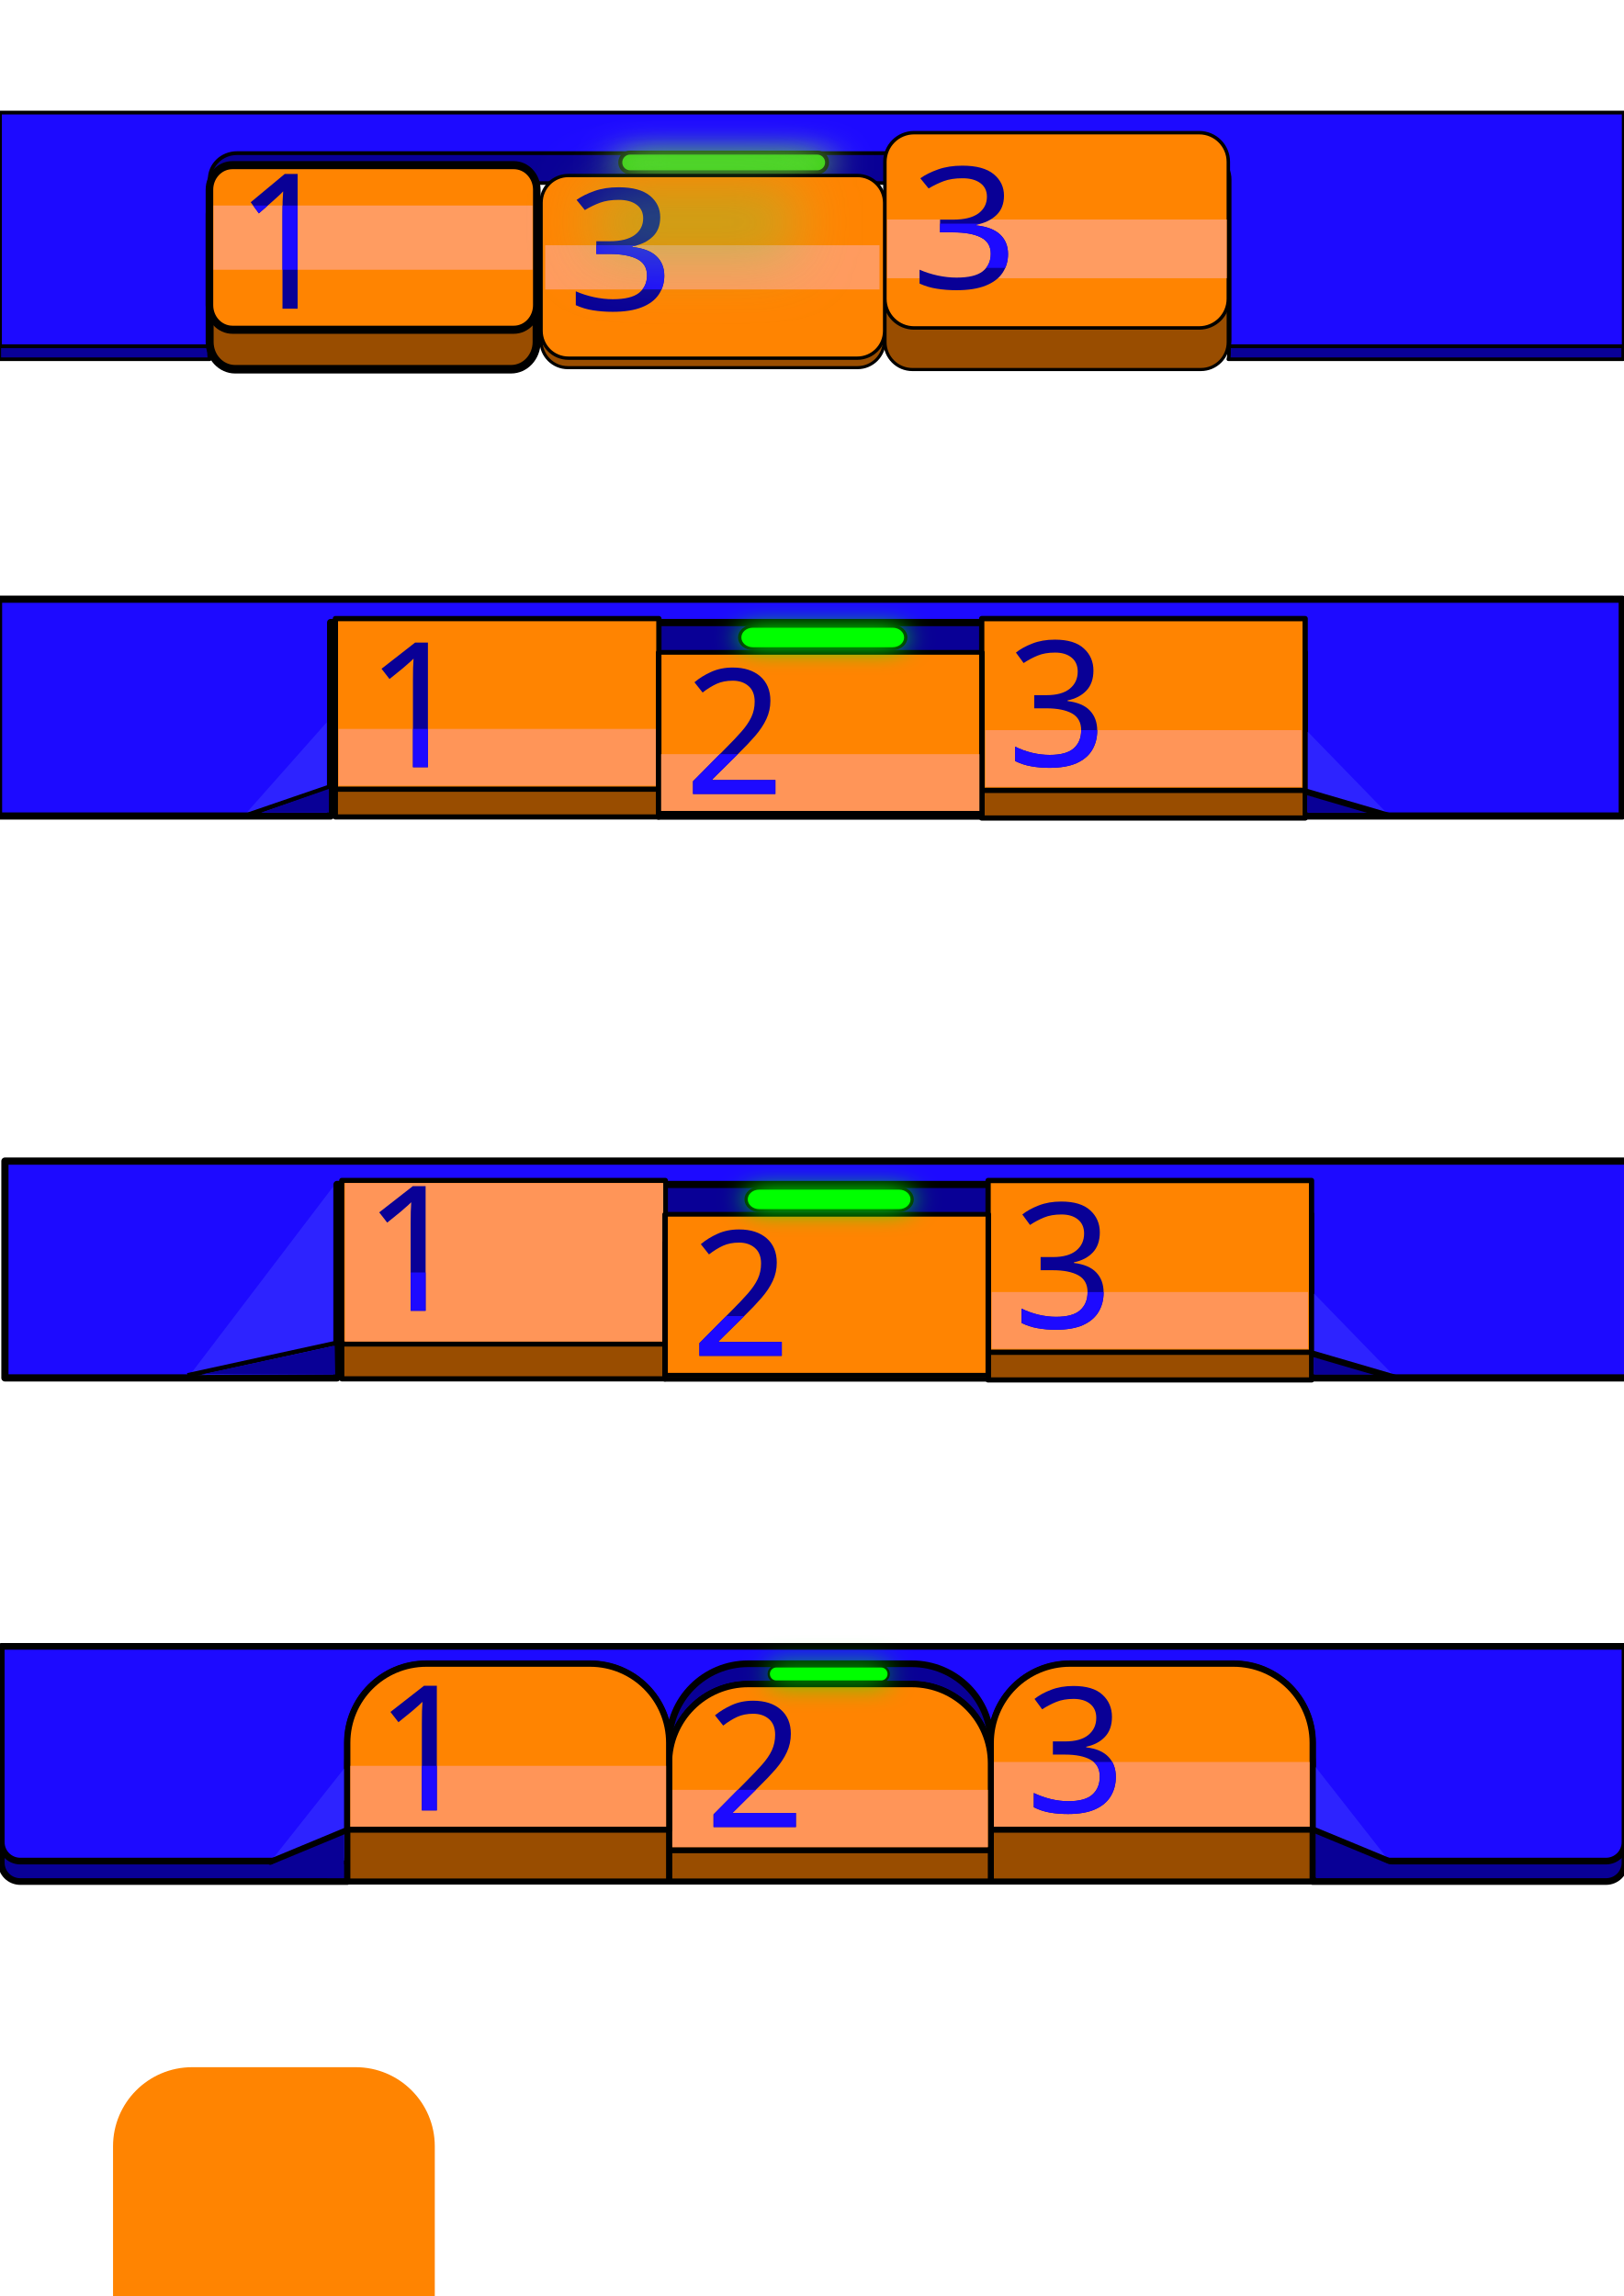
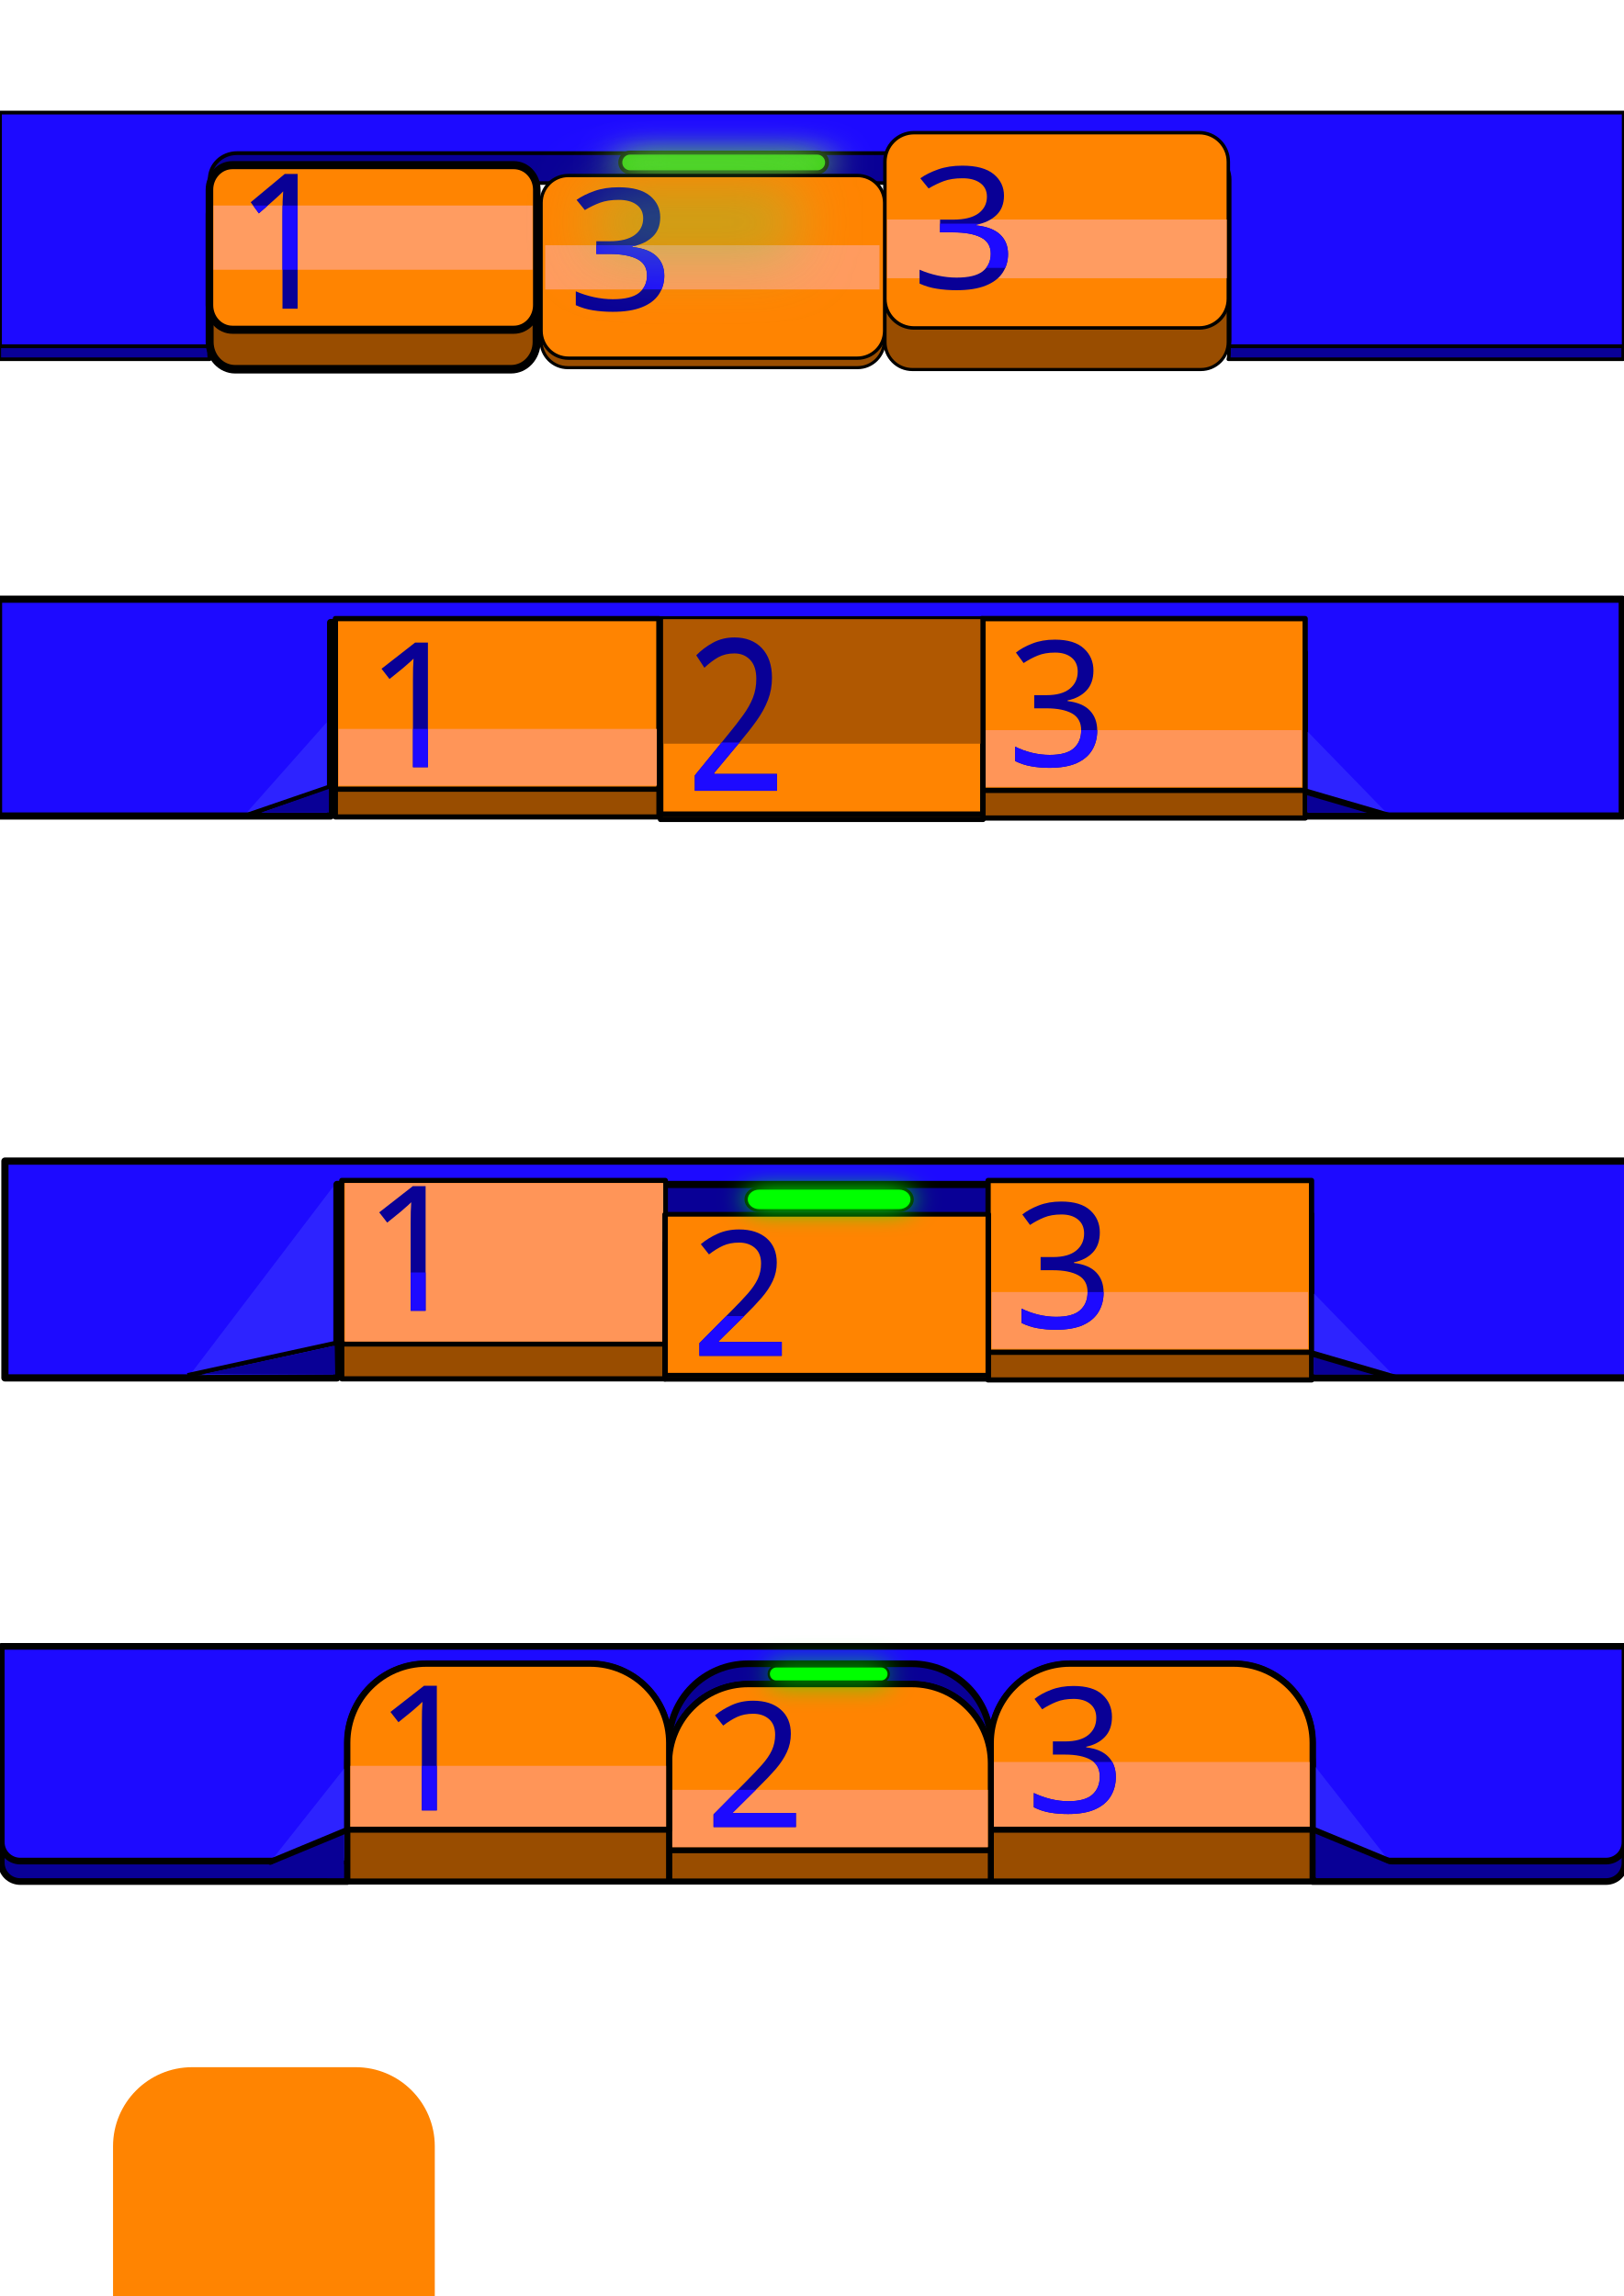
<svg xmlns="http://www.w3.org/2000/svg" width="210mm" height="297mm" viewBox="0 0 210 297" version="1.1" id="svg983">
  <defs id="defs980">
    <filter style="color-interpolation-filters:sRGB;" id="filter2413" x="-0.122" y="-0.242" width="1.243" height="1.485">
      <feGaussianBlur stdDeviation="1" result="result1" id="feGaussianBlur2387" />
      <feComposite in="result1" in2="result1" result="result4" operator="in" id="feComposite2389" />
      <feBlend in="result1" mode="screen" result="result5" in2="result4" id="feBlend2391" />
      <feGaussianBlur stdDeviation="8" result="result6" in="result5" id="feGaussianBlur2393" />
      <feComposite operator="atop" in="result6" in2="result5" result="result8" id="feComposite2395" />
      <feComposite operator="in" result="fbSourceGraphic" in="result6" in2="result8" id="feComposite2397" />
      <feGaussianBlur result="result0" in="fbSourceGraphic" stdDeviation="2.5" id="feGaussianBlur2399" />
      <feSpecularLighting specularExponent="45" specularConstant="1.5" surfaceScale="1" lighting-color="rgb(255,255,255)" result="result1" in="result0" id="feSpecularLighting2403">
        <fePointLight z="21000" y="-9000" x="-6000" id="fePointLight2401" />
      </feSpecularLighting>
      <feComposite operator="in" result="result2" in="result1" in2="fbSourceGraphic" id="feComposite2405" />
      <feComposite k3="1" k2="1" operator="arithmetic" result="result4" in="fbSourceGraphic" in2="result2" id="feComposite2407" />
      <feComposite operator="in" in="result9" in2="result4" result="result91" id="feComposite2409" />
      <feBlend mode="multiply" in2="result91" id="feBlend2411" />
    </filter>
    <filter style="color-interpolation-filters:sRGB" id="filter5408" x="-0.24" y="-1.773" width="1.48" height="4.546">
      <feGaussianBlur stdDeviation="1.833" id="feGaussianBlur5410" />
    </filter>
    <clipPath clipPathUnits="userSpaceOnUse" id="clipPath8144">
      <text xml:space="preserve" style="font-size:24.375px;line-height:1.25;font-family:'DejaVu Serif';-inkscape-font-specification:'DejaVu Serif, Normal';letter-spacing:0px;word-spacing:0px;fill:#1d0aff;fill-opacity:1;stroke:none;stroke-width:0.127;stroke-opacity:1" x="30.635" y="39.924" id="text8148">
        <tspan id="tspan8146" style="font-style:normal;font-variant:normal;font-weight:normal;font-stretch:normal;font-family:'Fira Code';-inkscape-font-specification:'Fira Code';fill:#1d0aff;fill-opacity:1;stroke:none;stroke-width:0.127;stroke-opacity:1" x="30.635" y="39.924">1</tspan>
      </text>
    </clipPath>
    <clipPath clipPathUnits="userSpaceOnUse" id="clipPath8208">
      <rect style="fill:#cf6d00;fill-opacity:1;stroke:none;stroke-width:0.891;stroke-linejoin:round;stroke-dasharray:none;stroke-opacity:1;paint-order:markers fill stroke" id="rect8210" width="43.246" height="12.689" x="70.543" y="28.549" ry="0" />
    </clipPath>
    <clipPath clipPathUnits="userSpaceOnUse" id="clipPath8383">
      <rect style="fill:#ff9c61;fill-opacity:1;stroke:none;stroke-width:0.631;stroke-linejoin:round;stroke-dasharray:none;stroke-opacity:1;paint-order:markers fill stroke" id="rect8385" width="43.229" height="6.355" x="114.976" y="29.703" ry="0" />
    </clipPath>
    <clipPath clipPathUnits="userSpaceOnUse" id="clipPath8383-5">
      <rect style="fill:#ff9c61;fill-opacity:1;stroke:none;stroke-width:0.631;stroke-linejoin:round;stroke-dasharray:none;stroke-opacity:1;paint-order:markers fill stroke" id="rect8385-4" width="43.229" height="6.355" x="114.976" y="29.703" ry="0" />
    </clipPath>
    <filter style="color-interpolation-filters:sRGB" id="filter5408-6" x="-0.34" y="-2.506" width="1.679" height="6.011">
      <feGaussianBlur stdDeviation="2.628" id="feGaussianBlur5410-1" />
    </filter>
    <clipPath clipPathUnits="userSpaceOnUse" id="clipPath2782">
      <rect style="fill:#ff9558;fill-opacity:1;stroke:none;stroke-width:0.389;stroke-linejoin:round;stroke-dasharray:none;stroke-opacity:1;paint-order:markers fill stroke" id="rect2784" width="41.165" height="7.34" x="54.513" y="179.67" />
    </clipPath>
    <filter style="color-interpolation-filters:sRGB" id="filter3570" x="-0.192" y="-1.219" width="1.384" height="3.437">
      <feGaussianBlur stdDeviation="1.718" id="feGaussianBlur3572" />
    </filter>
    <filter style="color-interpolation-filters:sRGB" id="filter3153" x="-0.261" y="-2.054" width="1.523" height="5.108">
      <feGaussianBlur stdDeviation="1.689" id="feGaussianBlur3155" />
    </filter>
    <clipPath clipPathUnits="userSpaceOnUse" id="clipPath4022">
      <rect style="fill:#ff9558;fill-opacity:1;stroke:none;stroke-width:0.742;stroke-linejoin:round;stroke-dasharray:none;stroke-opacity:1;paint-order:markers fill stroke" id="rect4024" width="40.83" height="7.873" x="128.376" y="161.51" />
    </clipPath>
    <clipPath clipPathUnits="userSpaceOnUse" id="clipPath4105">
      <rect style="fill:#ff9558;fill-opacity:1;stroke:none;stroke-width:0.72;stroke-linejoin:round;stroke-dasharray:none;stroke-opacity:1;paint-order:markers fill stroke" id="rect4107" width="40.83" height="7.414" x="128.376" y="164.615" />
    </clipPath>
    <clipPath clipPathUnits="userSpaceOnUse" id="clipPath4188">
      <rect style="fill:#ff9558;fill-opacity:1;stroke:none;stroke-width:0.765;stroke-linejoin:round;stroke-dasharray:none;stroke-opacity:1;paint-order:markers fill stroke" id="rect4190" width="40.83" height="8.369" x="128.376" y="161.014" />
    </clipPath>
    <clipPath clipPathUnits="userSpaceOnUse" id="clipPath4271">
      <rect style="fill:#ff9558;fill-opacity:1;stroke:none;stroke-width:0.421;stroke-linejoin:round;stroke-dasharray:none;stroke-opacity:1;paint-order:markers fill stroke" id="rect4273" width="44.599" height="7.952" x="58.98" y="166.947" />
    </clipPath>
    <clipPath clipPathUnits="userSpaceOnUse" id="clipPath4356">
      <rect style="fill:#ff9558;fill-opacity:1;stroke:none;stroke-width:0.42;stroke-linejoin:round;stroke-dasharray:none;stroke-opacity:1;paint-order:markers fill stroke" id="rect4358" width="44.324" height="7.952" x="104.4" y="163.583" />
    </clipPath>
    <clipPath clipPathUnits="userSpaceOnUse" id="clipPath2782-3">
      <rect style="fill:#ff9558;fill-opacity:1;stroke:none;stroke-width:0.389;stroke-linejoin:round;stroke-dasharray:none;stroke-opacity:1;paint-order:markers fill stroke" id="rect2784-6" width="41.165" height="7.34" x="54.513" y="179.67" />
    </clipPath>
    <clipPath clipPathUnits="userSpaceOnUse" id="clipPath4356-7">
      <rect style="fill:#ff9558;fill-opacity:1;stroke:none;stroke-width:0.42;stroke-linejoin:round;stroke-dasharray:none;stroke-opacity:1;paint-order:markers fill stroke" id="rect4358-5" width="44.324" height="7.952" x="104.4" y="163.583" />
    </clipPath>
-     <filter style="color-interpolation-filters:sRGB" id="filter3570-3" x="-0.192" y="-1.219" width="1.384" height="3.437">
-       <feGaussianBlur stdDeviation="1.718" id="feGaussianBlur3572-5" />
-     </filter>
    <clipPath clipPathUnits="userSpaceOnUse" id="clipPath4271-6">
      <rect style="fill:#ff9558;fill-opacity:1;stroke:none;stroke-width:0.421;stroke-linejoin:round;stroke-dasharray:none;stroke-opacity:1;paint-order:markers fill stroke" id="rect4273-2" width="44.599" height="7.952" x="58.98" y="166.947" />
    </clipPath>
  </defs>
  <g id="layer3" transform="translate(0.1667857,66.91069)">
    <g id="g3509">
      <path id="rect450" style="opacity:1;fill:#090096;fill-opacity:1;stroke:#000000;stroke-width:0.862;stroke-linejoin:round;stroke-opacity:1;paint-order:markers fill stroke" d="M 2.453,146.243 C 1.094,146.243 0,147.337 0,148.696 v 25.327 c 0,1.359 1.094,2.453 2.453,2.453 H 44.756 v -15.292 c 0,-5.67 4.564,-10.234 10.234,-10.234 h 21.145 c 5.67,0 10.234,4.564 10.234,10.234 0,-5.67 4.564,-10.234 10.234,-10.234 H 117.749 c 5.67,0 10.234,4.564 10.234,10.234 0,-5.67 4.564,-10.234 10.234,-10.234 h 21.145 c 5.67,0 10.234,4.564 10.234,10.234 v 15.292 h 37.951 c 1.359,0 2.453,-1.094 2.453,-2.453 v -25.327 c 0,-1.359 -1.094,-2.453 -2.453,-2.453 z" />
      <path id="rect450-3" style="fill:#1d0aff;fill-opacity:1;stroke:#000000;stroke-width:0.862;stroke-linejoin:round;stroke-opacity:1;paint-order:markers fill stroke" d="m 0,146.053 v 25.324 c 0,1.359 1.094,2.453 2.453,2.453 H 44.756 v -15.292 c 0,-5.67 4.564,-10.234 10.234,-10.234 h 21.145 c 5.67,0 10.234,4.564 10.234,10.234 0,-5.67 4.564,-10.234 10.234,-10.234 H 117.749 c 5.67,0 10.234,4.564 10.234,10.234 0,-5.67 4.564,-10.234 10.234,-10.234 h 21.145 c 5.67,0 10.234,4.564 10.234,10.234 v 15.292 h 37.951 c 1.359,0 2.453,-1.094 2.453,-2.453 V 146.053 Z" />
      <g id="g3505">
        <path style="fill:#2d23ff;fill-opacity:1;stroke:none;stroke-width:0.297px;stroke-linecap:butt;stroke-linejoin:miter;stroke-opacity:1" d="m 34.818,173.895 9.524,-12.035 v 11.889 z" id="path3546" />
        <path style="fill:#090096;fill-opacity:1;stroke:none;stroke-width:0.403px;stroke-linecap:butt;stroke-linejoin:miter;stroke-opacity:1" d="m 44.327,176.042 v -5.846 l -13.552,5.83 z" id="path3211" />
        <path style="fill:none;stroke:#000000;stroke-width:0.765;stroke-linecap:round;stroke-linejoin:miter;stroke-dasharray:none;stroke-opacity:1" d="m 44.787,169.781 -9.995,4.149" id="path3501" />
      </g>
      <g id="g3505-2" transform="matrix(-1.002317,0,0,1,214.3887,-0.1018595)">
        <path style="fill:#2d23ff;fill-opacity:1;stroke:none;stroke-width:0.299px;stroke-linecap:butt;stroke-linejoin:miter;stroke-opacity:1" d="m 34.818,173.895 9.524,-12.179 v 12.031 z" id="path3546-6" />
        <path style="fill:#090096;fill-opacity:1;stroke:none;stroke-width:0.403px;stroke-linecap:butt;stroke-linejoin:miter;stroke-opacity:1" d="m 44.327,176.042 v -5.846 l -13.552,5.83 z" id="path3211-1" />
        <path style="fill:none;stroke:#000000;stroke-width:0.765;stroke-linecap:round;stroke-linejoin:miter;stroke-dasharray:none;stroke-opacity:1" d="m 44.787,169.781 -9.995,4.149" id="path3501-8" />
      </g>
    </g>
    <rect style="fill:#ff8401;fill-opacity:1;stroke-width:1.082;stroke-linejoin:round;paint-order:markers fill stroke" id="rect1269-6-7" width="41.614" height="51.051" x="14.452" y="200.492" ry="10.234" />
    <g id="g3048">
      <path id="rect1269-6-7-5" style="fill:#994d00;fill-opacity:1;stroke:#000000;stroke-width:0.782;stroke-linejoin:round;stroke-dasharray:none;stroke-opacity:1;paint-order:markers fill stroke" d="m 138.217,150.95 c -5.67,0 -10.234,4.564 -10.234,10.234 v 15.292 h 41.613 v -15.292 c 0,-5.67 -4.564,-10.234 -10.234,-10.234 z" />
      <path id="rect1269-6-7-5-5" style="fill:#ff8401;fill-opacity:1;stroke:#000000;stroke-width:0.782;stroke-linejoin:round;stroke-dasharray:none;stroke-opacity:1;paint-order:markers fill stroke" d="m 138.217,148.304 c -5.67,0 -10.234,4.564 -10.234,10.234 v 11.233 h 41.613 v -11.233 c 0,-5.67 -4.564,-10.234 -10.234,-10.234 z" />
      <rect style="opacity:1;fill:#ff9558;fill-opacity:1;stroke:none;stroke-width:0.765;stroke-linejoin:round;stroke-dasharray:none;stroke-opacity:1;paint-order:markers fill stroke" id="rect2852" width="40.83" height="8.369" x="128.376" y="161.014" />
      <text xml:space="preserve" style="font-size:22.578px;line-height:1.25;font-family:'DejaVu Serif';-inkscape-font-specification:'DejaVu Serif, Normal';letter-spacing:0px;word-spacing:0px;fill:#090096;fill-opacity:1;stroke-width:0.265" x="215.751" y="167.522" id="text3848-9" transform="translate(-83.22696)">
        <tspan id="tspan3846-22" style="font-style:normal;font-variant:normal;font-weight:normal;font-stretch:normal;font-size:22.578px;font-family:'Fira Code';-inkscape-font-specification:'Fira Code';fill:#090096;fill-opacity:1;stroke-width:0.265" x="215.751" y="167.522">3</tspan>
      </text>
      <text xml:space="preserve" style="font-size:22.578px;line-height:1.25;font-family:'DejaVu Serif';-inkscape-font-specification:'DejaVu Serif, Normal';letter-spacing:0px;word-spacing:0px;fill:#1d0aff;fill-opacity:1;stroke-width:0.265" x="132.524" y="167.522" id="text3848-9-8" clip-path="url(#clipPath4188)">
        <tspan id="tspan3846-22-9" style="font-style:normal;font-variant:normal;font-weight:normal;font-stretch:normal;font-size:22.578px;font-family:'Fira Code';-inkscape-font-specification:'Fira Code';fill:#1d0aff;fill-opacity:1;stroke-width:0.265" x="132.524" y="167.522">3</tspan>
      </text>
    </g>
    <g id="g3048-6" transform="translate(-41.61348)">
      <path id="rect1269-6-7-5-2" style="fill:#994d00;fill-opacity:1;stroke:#000000;stroke-width:0.782;stroke-linejoin:round;stroke-dasharray:none;stroke-opacity:1;paint-order:markers fill stroke" d="m 138.217,150.95 c -5.67,0 -10.234,4.564 -10.234,10.234 v 15.292 h 41.613 v -15.292 c 0,-5.67 -4.564,-10.234 -10.234,-10.234 z" />
      <path id="rect1269-6-7-5-5-9" style="fill:#ff8401;fill-opacity:1;stroke:#000000;stroke-width:0.782;stroke-linejoin:round;stroke-dasharray:none;stroke-opacity:1;paint-order:markers fill stroke" d="m 138.217,150.95 c -5.67,0 -10.234,4.564 -10.234,10.234 v 11.233 h 41.613 v -11.233 c 0,-5.67 -4.564,-10.234 -10.234,-10.234 z" />
      <rect style="opacity:1;fill:#ff9558;fill-opacity:1;stroke:none;stroke-width:0.72;stroke-linejoin:round;stroke-dasharray:none;stroke-opacity:1;paint-order:markers fill stroke" id="rect2852-1" width="40.83" height="7.414" x="128.376" y="164.615" />
      <text xml:space="preserve" style="font-size:22.578px;line-height:1.25;font-family:'DejaVu Serif';-inkscape-font-specification:'DejaVu Serif, Normal';letter-spacing:0px;word-spacing:0px;fill:#090096;fill-opacity:1;stroke-width:0.265" x="132.651" y="169.43" id="text3848-0">
        <tspan id="tspan3846-2" style="font-style:normal;font-variant:normal;font-weight:normal;font-stretch:normal;font-size:22.578px;font-family:'Fira Code';-inkscape-font-specification:'Fira Code';fill:#090096;fill-opacity:1;stroke-width:0.265" x="132.651" y="169.43">2</tspan>
      </text>
      <text xml:space="preserve" style="font-size:22.578px;line-height:1.25;font-family:'DejaVu Serif';-inkscape-font-specification:'DejaVu Serif, Normal';letter-spacing:0px;word-spacing:0px;fill:#1d0aff;fill-opacity:1;stroke-width:0.265" x="132.651" y="169.43" id="text3848-0-3" clip-path="url(#clipPath4105)">
        <tspan id="tspan3846-2-7" style="font-style:normal;font-variant:normal;font-weight:normal;font-stretch:normal;font-size:22.578px;font-family:'Fira Code';-inkscape-font-specification:'Fira Code';fill:#1d0aff;fill-opacity:1;stroke-width:0.265" x="132.651" y="169.43">2</tspan>
      </text>
    </g>
    <g id="g3048-6-2" transform="translate(-83.22696)">
      <path id="rect1269-6-7-5-2-7" style="fill:#994d00;fill-opacity:1;stroke:#000000;stroke-width:0.782;stroke-linejoin:round;stroke-dasharray:none;stroke-opacity:1;paint-order:markers fill stroke" d="m 138.217,150.95 c -5.67,0 -10.234,4.564 -10.234,10.234 v 15.292 h 41.613 v -15.292 c 0,-5.67 -4.564,-10.234 -10.234,-10.234 z" />
      <path id="rect1269-6-7-5-5-9-0" style="fill:#ff8401;fill-opacity:1;stroke:#000000;stroke-width:0.782;stroke-linejoin:round;stroke-dasharray:none;stroke-opacity:1;paint-order:markers fill stroke" d="m 138.217,148.304 c -5.67,0 -10.234,4.564 -10.234,10.234 v 11.233 h 41.613 v -11.233 c 0,-5.67 -4.564,-10.234 -10.234,-10.234 z" />
      <rect style="opacity:1;fill:#ff9558;fill-opacity:1;stroke:none;stroke-width:0.742;stroke-linejoin:round;stroke-dasharray:none;stroke-opacity:1;paint-order:markers fill stroke" id="rect2852-1-9" width="40.83" height="7.873" x="128.376" y="161.51" />
      <text xml:space="preserve" style="font-size:22.578px;line-height:1.25;font-family:'DejaVu Serif';-inkscape-font-specification:'DejaVu Serif, Normal';letter-spacing:0px;word-spacing:0px;fill:#090096;fill-opacity:1;stroke-width:0.265" x="131.542" y="167.274" id="text3848">
        <tspan id="tspan3846" style="font-style:normal;font-variant:normal;font-weight:normal;font-stretch:normal;font-size:22.578px;font-family:'Fira Code';-inkscape-font-specification:'Fira Code';fill:#090096;fill-opacity:1;stroke-width:0.265" x="131.542" y="167.274">1</tspan>
      </text>
      <text xml:space="preserve" style="font-size:22.578px;line-height:1.25;font-family:'DejaVu Serif';-inkscape-font-specification:'DejaVu Serif, Normal';letter-spacing:0px;word-spacing:0px;fill:#1d0aff;fill-opacity:1;stroke-width:0.265" x="131.542" y="167.274" id="text3848-7" clip-path="url(#clipPath4022)">
        <tspan id="tspan3846-9" style="font-style:normal;font-variant:normal;font-weight:normal;font-stretch:normal;font-size:22.578px;font-family:'Fira Code';-inkscape-font-specification:'Fira Code';fill:#1d0aff;fill-opacity:1;stroke-width:0.265" x="131.542" y="167.274">1</tspan>
      </text>
    </g>
    <rect style="opacity:1;fill:#00ff00;fill-opacity:1;stroke:#000000;stroke-width:0.298;stroke-linejoin:round;stroke-dasharray:none;stroke-opacity:1;paint-order:markers fill stroke" id="rect3129" width="15.515" height="1.974" x="99.257" y="148.64" ry="0.987" />
    <rect style="fill:#00ff00;fill-opacity:1;stroke:none;stroke-width:0.298;stroke-linejoin:round;stroke-dasharray:none;stroke-opacity:1;paint-order:markers fill stroke;filter:url(#filter3153)" id="rect3129-3" width="15.515" height="1.974" x="99.257" y="148.64" ry="0.987" />
  </g>
  <g id="layer2" transform="translate(0.2149094,69.2991)">
    <path id="rect355" style="opacity:1;fill:#090096;fill-opacity:1;stroke:#000000;stroke-width:0.815;stroke-linejoin:round;stroke-dasharray:none;stroke-opacity:1;paint-order:markers fill stroke" d="M 1.005,81.82 V 107.601 H 43.98 V 88.427 h 41.816 41.816 41.815 v 19.174 h 41.693 V 81.82 Z" />
    <path id="rect355-3" style="fill:#1d0aff;fill-opacity:1;stroke:#000000;stroke-width:0.931;stroke-linejoin:round;stroke-dasharray:none;stroke-opacity:1;paint-order:markers fill stroke" d="M 0.421,80.896 V 108.94 H 43.373 V 83.916 h 41.793 41.793 41.792 v 25.025 h 41.67 V 80.896 Z" />
    <g id="g1392-5" transform="translate(-10.11355,-81.99361)">
      <rect style="fill:#994d00;fill-opacity:1;stroke:#000000;stroke-width:0.668;stroke-linejoin:round;stroke-dasharray:none;stroke-opacity:1;paint-order:markers fill stroke" id="rect1227-3-6-7-6" width="41.848" height="21.314" x="54.101" y="169.742" />
      <rect style="fill:#ff8401;fill-opacity:1;stroke:#000000;stroke-width:0.665;stroke-linejoin:round;stroke-dasharray:none;stroke-opacity:1;paint-order:markers fill stroke" id="rect1227-3-6-7-5-2" width="41.851" height="21.154" x="54.099" y="165.392" />
      <rect style="fill:#ff9558;fill-opacity:1;stroke:none;stroke-width:0.649;stroke-linejoin:round;stroke-dasharray:none;stroke-opacity:1;paint-order:markers fill stroke" id="rect1227-3-6-7-6-0" width="41.165" height="20.495" x="54.513" y="165.731" />
      <text xml:space="preserve" style="font-size:22.578px;line-height:1.25;font-family:'DejaVu Serif';-inkscape-font-specification:'DejaVu Serif, Normal';letter-spacing:0px;word-spacing:0px;fill:#090096;fill-opacity:1;stroke-width:0.265" x="56.929" y="182.252" id="text2440">
        <tspan id="tspan2438" style="font-style:normal;font-variant:normal;font-weight:normal;font-stretch:normal;font-size:22.578px;font-family:'Fira Code';-inkscape-font-specification:'Fira Code';fill:#090096;fill-opacity:1;stroke-width:0.265" x="56.929" y="182.252">1</tspan>
      </text>
      <text xml:space="preserve" style="font-size:22.578px;line-height:1.25;font-family:'DejaVu Serif';-inkscape-font-specification:'DejaVu Serif, Normal';letter-spacing:0px;word-spacing:0px;fill:#1d0aff;fill-opacity:1;stroke-width:0.265" x="58.054" y="184.622" id="text2440-3" clip-path="url(#clipPath2782)" transform="translate(-1.124851,-2.370081)">
        <tspan id="tspan2438-7" style="font-style:normal;font-variant:normal;font-weight:normal;font-stretch:normal;font-size:22.578px;font-family:'Fira Code';-inkscape-font-specification:'Fira Code';fill:#1d0aff;fill-opacity:1;stroke-width:0.265" x="58.054" y="184.622">1</tspan>
      </text>
    </g>
    <g id="g1392-0" transform="translate(73.47179,-81.99361)">
      <rect style="fill:#994d00;fill-opacity:1;stroke:#000000;stroke-width:0.67;stroke-linejoin:round;stroke-dasharray:none;stroke-opacity:1;paint-order:markers fill stroke" id="rect1227-3-6-7-9" width="41.846" height="21.453" x="54.102" y="169.743" />
      <rect style="fill:#ff8401;fill-opacity:1;stroke:#000000;stroke-width:0.682;stroke-linejoin:round;stroke-dasharray:none;stroke-opacity:1;paint-order:markers fill stroke" id="rect1227-3-6-7-5-3" width="41.834" height="22.218" x="54.108" y="165.4" />
      <rect style="fill:#ff9558;fill-opacity:1;stroke:none;stroke-width:0.387;stroke-linejoin:round;stroke-dasharray:none;stroke-opacity:1;paint-order:markers fill stroke" id="rect1227-3-6-7-6-0-2-2" width="40.912" height="7.34" x="54.57" y="179.828" />
      <text xml:space="preserve" style="font-size:24.461px;line-height:1.25;font-family:'DejaVu Serif';-inkscape-font-specification:'DejaVu Serif, Normal';letter-spacing:0px;word-spacing:0px;fill:#090096;fill-opacity:1;stroke-width:0.287" x="107.491" y="168.619" id="text2440-36-1" transform="matrix(0.9230114,0,0,0.9230115,-41.79254,28.83928)">
        <tspan id="tspan2438-1-94" style="font-style:normal;font-variant:normal;font-weight:normal;font-stretch:normal;font-size:24.461px;font-family:'Fira Code';-inkscape-font-specification:'Fira Code';fill:#090096;fill-opacity:1;stroke-width:0.287" x="107.491" y="168.619">3</tspan>
      </text>
      <text xml:space="preserve" style="font-size:24.461px;line-height:1.25;font-family:'DejaVu Serif';-inkscape-font-specification:'DejaVu Serif, Normal';letter-spacing:0px;word-spacing:0px;fill:#1d0aff;fill-opacity:1;stroke-width:0.287" x="107.491" y="168.619" id="text2440-36-1-7" transform="matrix(0.9230114,0,0,0.9230115,-41.79254,28.83928)" clip-path="url(#clipPath4356)">
        <tspan id="tspan2438-1-94-8" style="font-style:normal;font-variant:normal;font-weight:normal;font-stretch:normal;font-size:24.461px;font-family:'Fira Code';-inkscape-font-specification:'Fira Code';fill:#1d0aff;fill-opacity:1;stroke-width:0.287" x="107.491" y="168.619">3</tspan>
      </text>
    </g>
    <g id="g1392-0-1" transform="matrix(1,0,0,0.8519501,31.67925,-53.15433)">
      <rect style="fill:#994d00;fill-opacity:1;stroke:#000000;stroke-width:0.659;stroke-linejoin:round;stroke-dasharray:none;stroke-opacity:1;paint-order:markers fill stroke" id="rect1227-3-6-7-9-8" width="41.852" height="20.76" x="54.099" y="169.74" />
      <rect style="fill:#ff8401;fill-opacity:1;stroke:#000000;stroke-width:0.715;stroke-linejoin:round;stroke-dasharray:none;stroke-opacity:1;paint-order:markers fill stroke" id="rect1227-3-6-7-5-3-7" width="41.801" height="24.437" x="54.124" y="165.417" />
      <rect style="opacity:1;fill:#00ff00;fill-opacity:1;stroke:#000000;stroke-width:0.427;stroke-linejoin:round;stroke-dasharray:none;stroke-opacity:1;paint-order:markers fill stroke" id="rect2877" width="21.472" height="3.383" x="64.605" y="161.464" ry="1.691" />
      <rect style="fill:#00ff00;fill-opacity:1;stroke:none;stroke-width:0.427;stroke-linejoin:round;stroke-dasharray:none;stroke-opacity:1;paint-order:markers fill stroke;filter:url(#filter3570)" id="rect2877-2" width="21.472" height="3.383" x="64.605" y="161.464" ry="1.691" />
      <text xml:space="preserve" style="font-size:24.461px;line-height:1.25;font-family:'DejaVu Serif';-inkscape-font-specification:'DejaVu Serif, Normal';letter-spacing:0px;word-spacing:0px;fill:#090096;fill-opacity:1;stroke-width:0.287" x="62.272" y="172.529" id="text2440-36" transform="scale(0.9230114,1.08341)">
        <tspan id="tspan2438-1" style="font-style:normal;font-variant:normal;font-weight:normal;font-stretch:normal;font-size:24.461px;font-family:'Fira Code';-inkscape-font-specification:'Fira Code';fill:#090096;fill-opacity:1;stroke-width:0.287" x="62.272" y="172.529">2</tspan>
      </text>
      <text xml:space="preserve" style="font-size:24.461px;line-height:1.25;font-family:'DejaVu Serif';-inkscape-font-specification:'DejaVu Serif, Normal';letter-spacing:0px;word-spacing:0px;fill:#1d0aff;fill-opacity:1;stroke-width:0.287" x="62.272" y="172.529" id="text2440-36-2" transform="scale(0.9230114,1.08341)" clip-path="url(#clipPath4271)">
        <tspan id="tspan2438-1-9" style="font-style:normal;font-variant:normal;font-weight:normal;font-stretch:normal;font-size:24.461px;font-family:'Fira Code';-inkscape-font-specification:'Fira Code';fill:#1d0aff;fill-opacity:1;stroke-width:0.287" x="62.272" y="172.529">2</tspan>
      </text>
    </g>
    <path style="fill:#2d23ff;fill-opacity:1;stroke:none;stroke-width:0.509px;stroke-linecap:butt;stroke-linejoin:miter;stroke-opacity:1" d="M 42.863,108.445 V 84.211 l -18.529,24.36 z" id="path440" />
    <path style="fill:#2d23ff;fill-opacity:1;stroke:none;stroke-width:0.256px;stroke-linecap:butt;stroke-linejoin:miter;stroke-opacity:1" d="m 169.748,108.415 h 10.08 L 169.751,98.041 Z" id="path440-3" />
    <path style="fill:none;stroke:#000000;stroke-width:0.605;stroke-linecap:butt;stroke-linejoin:miter;stroke-dasharray:none;stroke-opacity:1" d="m 24.042,108.618 19.658,-4.29" id="path1380" />
    <path style="fill:#090096;fill-opacity:1;stroke:none;stroke-width:0.129px;stroke-linecap:butt;stroke-linejoin:miter;stroke-opacity:1" d="m 43.143,108.494 -0.066,-3.72 -17.18,3.709 z" id="path440-6" />
    <path style="fill:#090096;fill-opacity:1;stroke:none;stroke-width:0.11px;stroke-linecap:butt;stroke-linejoin:miter;stroke-opacity:1" d="m 169.698,108.482 v -2.232 l 8.617,2.231 z" id="path440-6-7" />
    <path style="fill:none;stroke:#000000;stroke-width:0.806;stroke-linecap:butt;stroke-linejoin:miter;stroke-dasharray:none;stroke-opacity:1" d="m 180.265,108.94 -10.984,-3.211" id="path1606" />
  </g>
  <g id="layer2-9" transform="translate(-0.6115599,-3.386039)">
    <path id="rect355-1" style="opacity:1;fill:#090096;fill-opacity:1;stroke:#000000;stroke-width:0.815;stroke-linejoin:round;stroke-dasharray:none;stroke-opacity:1;paint-order:markers fill stroke" d="M 1.005,81.82 V 107.601 H 43.98 V 88.427 h 41.816 41.816 41.815 v 19.174 h 41.693 V 81.82 Z" />
    <path id="rect355-3-2" style="fill:#1d0aff;fill-opacity:1;stroke:#000000;stroke-width:0.931;stroke-linejoin:round;stroke-dasharray:none;stroke-opacity:1;paint-order:markers fill stroke" d="M 0.421,80.896 V 108.94 H 43.373 V 83.916 h 41.793 41.793 41.792 v 25.025 h 41.67 V 80.896 Z" />
    <g id="g1392-5-7" transform="translate(-10.11355,-81.99361)">
      <rect style="fill:#994d00;fill-opacity:1;stroke:#000000;stroke-width:0.668;stroke-linejoin:round;stroke-dasharray:none;stroke-opacity:1;paint-order:markers fill stroke" id="rect1227-3-6-7-6-09" width="41.848" height="21.314" x="54.101" y="169.742" />
      <rect style="fill:#ff8401;fill-opacity:1;stroke:#000000;stroke-width:0.679;stroke-linejoin:round;stroke-dasharray:none;stroke-opacity:1;paint-order:markers fill stroke" id="rect1227-3-6-7-5-2-3" width="41.836" height="22.066" x="54.106" y="165.399" />
      <rect style="fill:#ff9558;fill-opacity:1;stroke:none;stroke-width:0.723;stroke-linejoin:round;stroke-dasharray:none;stroke-opacity:1;paint-order:markers fill stroke" id="rect1227-3-6-7-6-0-6" width="41.793" height="25.024" x="54.128" y="169.77" transform="matrix(0.98498,0,0,0.2933133,1.19765,129.8747)" />
      <text xml:space="preserve" style="font-size:22.578px;line-height:1.25;font-family:'DejaVu Serif';-inkscape-font-specification:'DejaVu Serif, Normal';letter-spacing:0px;word-spacing:0px;fill:#090096;fill-opacity:1;stroke-width:0.265" x="46.878" y="135.175" id="text2440-0" transform="translate(11.17631,49.44648)">
        <tspan id="tspan2438-6" style="font-style:normal;font-variant:normal;font-weight:normal;font-stretch:normal;font-size:22.578px;font-family:'Fira Code';-inkscape-font-specification:'Fira Code';fill:#090096;fill-opacity:1;stroke-width:0.265" x="46.878" y="135.175">1</tspan>
      </text>
      <text xml:space="preserve" style="font-size:22.578px;line-height:1.25;font-family:'DejaVu Serif';-inkscape-font-specification:'DejaVu Serif, Normal';letter-spacing:0px;word-spacing:0px;fill:#1d0aff;fill-opacity:1;stroke-width:0.265" x="58.054" y="184.622" id="text2440-3-2" clip-path="url(#clipPath2782-3)">
        <tspan id="tspan2438-7-6" style="font-style:normal;font-variant:normal;font-weight:normal;font-stretch:normal;font-size:22.578px;font-family:'Fira Code';-inkscape-font-specification:'Fira Code';fill:#1d0aff;fill-opacity:1;stroke-width:0.265" x="58.054" y="184.622">1</tspan>
      </text>
    </g>
    <g id="g1392-0-18" transform="translate(73.47179,-81.99361)">
      <rect style="fill:#994d00;fill-opacity:1;stroke:#000000;stroke-width:0.67;stroke-linejoin:round;stroke-dasharray:none;stroke-opacity:1;paint-order:markers fill stroke" id="rect1227-3-6-7-9-7" width="41.846" height="21.453" x="54.102" y="169.743" />
      <rect style="fill:#ff8401;fill-opacity:1;stroke:#000000;stroke-width:0.682;stroke-linejoin:round;stroke-dasharray:none;stroke-opacity:1;paint-order:markers fill stroke" id="rect1227-3-6-7-5-3-9" width="41.834" height="22.218" x="54.108" y="165.4" />
      <rect style="fill:#ff9558;fill-opacity:1;stroke:none;stroke-width:0.387;stroke-linejoin:round;stroke-dasharray:none;stroke-opacity:1;paint-order:markers fill stroke" id="rect1227-3-6-7-6-0-2-2-2" width="40.912" height="7.34" x="54.57" y="179.828" />
      <text xml:space="preserve" style="font-size:24.461px;line-height:1.25;font-family:'DejaVu Serif';-inkscape-font-specification:'DejaVu Serif, Normal';letter-spacing:0px;word-spacing:0px;fill:#090096;fill-opacity:1;stroke-width:0.287" x="107.491" y="168.619" id="text2440-36-1-0" transform="matrix(0.9230114,0,0,0.9230115,-41.79254,28.83928)">
        <tspan id="tspan2438-1-94-2" style="font-style:normal;font-variant:normal;font-weight:normal;font-stretch:normal;font-size:24.461px;font-family:'Fira Code';-inkscape-font-specification:'Fira Code';fill:#090096;fill-opacity:1;stroke-width:0.287" x="107.491" y="168.619">3</tspan>
      </text>
      <text xml:space="preserve" style="font-size:24.461px;line-height:1.25;font-family:'DejaVu Serif';-inkscape-font-specification:'DejaVu Serif, Normal';letter-spacing:0px;word-spacing:0px;fill:#1d0aff;fill-opacity:1;stroke-width:0.287" x="107.491" y="168.619" id="text2440-36-1-7-3" transform="matrix(0.9230114,0,0,0.9230115,-41.79254,28.83928)" clip-path="url(#clipPath4356-7)">
        <tspan id="tspan2438-1-94-8-7" style="font-style:normal;font-variant:normal;font-weight:normal;font-stretch:normal;font-size:24.461px;font-family:'Fira Code';-inkscape-font-specification:'Fira Code';fill:#1d0aff;fill-opacity:1;stroke-width:0.287" x="107.491" y="168.619">3</tspan>
      </text>
    </g>
-     <g id="g1392-0-1-5" transform="matrix(1,0,0,0.8519501,31.67925,-53.15433)">
+     <g id="g1392-0-1-5" transform="matrix(0.9971009,0,0,1.033373,32.08367,-87.47466)">
      <rect style="fill:#994d00;fill-opacity:1;stroke:#000000;stroke-width:0.659;stroke-linejoin:round;stroke-dasharray:none;stroke-opacity:1;paint-order:markers fill stroke" id="rect1227-3-6-7-9-8-9" width="41.852" height="20.76" x="54.099" y="169.74" />
      <rect style="fill:#ff8401;fill-opacity:1;stroke:#000000;stroke-width:0.715;stroke-linejoin:round;stroke-dasharray:none;stroke-opacity:1;paint-order:markers fill stroke" id="rect1227-3-6-7-5-3-7-2" width="41.801" height="24.437" x="54.124" y="165.417" />
-       <rect style="fill:#ff9558;fill-opacity:1;stroke:none;stroke-width:0.723;stroke-linejoin:round;stroke-dasharray:none;stroke-opacity:1;paint-order:markers fill stroke" id="rect1227-3-6-7-6-0-2-28" width="41.793" height="25.024" x="54.081" y="171.131" transform="matrix(0.98498,0,0,0.3442846,1.170215,121.9545)" />
-       <rect style="opacity:1;fill:#00ff00;fill-opacity:1;stroke:#000000;stroke-width:0.427;stroke-linejoin:round;stroke-dasharray:none;stroke-opacity:1;paint-order:markers fill stroke" id="rect2877-9" width="21.472" height="3.383" x="64.605" y="161.464" ry="1.691" />
-       <rect style="fill:#00ff00;fill-opacity:1;stroke:none;stroke-width:0.427;stroke-linejoin:round;stroke-dasharray:none;stroke-opacity:1;paint-order:markers fill stroke;filter:url(#filter3570-3)" id="rect2877-2-7" width="21.472" height="3.383" x="64.605" y="161.464" ry="1.691" />
+       <rect style="fill:#b05801;fill-opacity:1;stroke:none;stroke-width:0.566;stroke-linejoin:round;stroke-dasharray:none;stroke-opacity:1;paint-order:markers fill stroke" id="rect1227-3-6-7-6-0-2-28" width="41.165" height="15.588" x="54.442" y="165.433" />
      <text xml:space="preserve" style="font-size:24.461px;line-height:1.25;font-family:'DejaVu Serif';-inkscape-font-specification:'DejaVu Serif, Normal';letter-spacing:0px;word-spacing:0px;fill:#090096;fill-opacity:1;stroke-width:0.287" x="62.272" y="172.529" id="text2440-36-3" transform="scale(0.9230114,1.08341)">
        <tspan id="tspan2438-1-6" style="font-style:normal;font-variant:normal;font-weight:normal;font-stretch:normal;font-size:24.461px;font-family:'Fira Code';-inkscape-font-specification:'Fira Code';fill:#090096;fill-opacity:1;stroke-width:0.287" x="62.272" y="172.529">2</tspan>
      </text>
      <text xml:space="preserve" style="font-size:24.461px;line-height:1.25;font-family:'DejaVu Serif';-inkscape-font-specification:'DejaVu Serif, Normal';letter-spacing:0px;word-spacing:0px;fill:#1d0aff;fill-opacity:1;stroke-width:0.287" x="62.272" y="172.529" id="text2440-36-2-1" transform="scale(0.9230114,1.08341)" clip-path="url(#clipPath4271-6)">
        <tspan id="tspan2438-1-9-2" style="font-style:normal;font-variant:normal;font-weight:normal;font-stretch:normal;font-size:24.461px;font-family:'Fira Code';-inkscape-font-specification:'Fira Code';fill:#1d0aff;fill-opacity:1;stroke-width:0.287" x="62.272" y="172.529">2</tspan>
      </text>
    </g>
    <path style="fill:#2d23ff;fill-opacity:1;stroke:none;stroke-width:0.274px;stroke-linecap:butt;stroke-linejoin:miter;stroke-opacity:1" d="M 42.863,108.445 V 96.826 l -10.289,11.616 z" id="path440-9" />
    <path style="fill:#2d23ff;fill-opacity:1;stroke:none;stroke-width:0.256px;stroke-linecap:butt;stroke-linejoin:miter;stroke-opacity:1" d="m 169.748,108.415 h 10.08 L 169.751,98.041 Z" id="path440-3-3" />
    <path style="fill:none;stroke:#000000;stroke-width:0.605;stroke-linecap:butt;stroke-linejoin:miter;stroke-dasharray:none;stroke-opacity:1" d="m 32.222,108.951 11.431,-3.924" id="path1380-1" />
    <path style="fill:#090096;fill-opacity:1;stroke:none;stroke-width:0.129px;stroke-linecap:butt;stroke-linejoin:miter;stroke-opacity:1" d="m 43.143,108.494 v -3.062 l -8.722,3.061 z" id="path440-6-9" />
    <path style="fill:#090096;fill-opacity:1;stroke:none;stroke-width:0.11px;stroke-linecap:butt;stroke-linejoin:miter;stroke-opacity:1" d="m 169.698,108.482 v -2.232 l 8.617,2.231 z" id="path440-6-7-4" />
    <path style="fill:none;stroke:#000000;stroke-width:0.806;stroke-linecap:butt;stroke-linejoin:miter;stroke-dasharray:none;stroke-opacity:1" d="m 180.265,108.94 -10.984,-3.211" id="path1606-7" />
  </g>
  <g id="layer1">
    <g id="g5546">
      <rect style="display:none;fill:#1d0aff;fill-opacity:1;stroke:#000000;stroke-width:0.4;stroke-linejoin:round;stroke-dasharray:none;stroke-opacity:1;paint-order:markers fill stroke" id="rect8427" width="210.021" height="28.892" x="0.15" y="19.13" />
      <path id="rect1519-3-3" style="fill:#090096;fill-opacity:1;stroke:#000000;stroke-width:0.468;stroke-linejoin:round;stroke-dasharray:none;stroke-opacity:1;paint-order:markers fill stroke" d="M -0.094,18.885 V 46.468 H 27.13 c -0.055,-0.217 -0.086,-0.441 -0.086,-0.673 v -4.565 c -1e-5,-0.003 -5.17e-4,-0.006 -5.17e-4,-0.009 V 26.754 c 0,-1.705 1.57,-3.078 3.519,-3.078 H 155.434 c 1.949,0 3.519,1.373 3.519,3.078 v 4.574 9.894 4.574 c 0,0.232 -0.031,0.456 -0.086,0.673 h 51.071 V 18.885 Z" />
      <path id="rect1519-3" style="fill:#1d0aff;stroke:#000000;stroke-width:0.49;stroke-linejoin:round;stroke-dasharray:none;stroke-opacity:1;paint-order:markers fill stroke" d="M -0.005,14.561 V 44.79 H 27.216 c -0.055,-0.238 -0.086,-0.484 -0.086,-0.738 v -5.003 c -1e-5,-0.003 -5.17e-4,-0.007 -5.17e-4,-0.01 V 23.184 c 0,-1.869 1.57,-3.374 3.519,-3.374 H 155.507 c 1.949,0 3.518,1.505 3.518,3.374 v 5.012 10.843 5.012 c 0,0.254 -0.031,0.5 -0.086,0.738 H 210.005 V 14.561 Z" />
    </g>
    <g id="g5549">
      <g id="g5563" transform="translate(-0.1664223,-0.814469)">
        <rect style="fill:#2bcc00;fill-opacity:1;stroke:#000000;stroke-width:0.517;stroke-linejoin:round;stroke-dasharray:none;stroke-opacity:1;paint-order:markers fill stroke" id="rect3408" width="26.747" height="2.549" x="80.39" y="20.553" ry="1.275" />
        <rect style="fill:#2bcc00;fill-opacity:1;stroke:#fff9f7;stroke-width:0.443;stroke-linejoin:round;stroke-dasharray:none;stroke-opacity:1;paint-order:markers fill stroke;filter:url(#filter5408)" id="rect3408-4" width="19.231" height="2.606" x="74.804" y="20.508" ry="1.303" transform="matrix(1.390868,0,0,0.9782713,-23.65205,0.4906409)" />
      </g>
    </g>
    <g id="g5553">
      <rect style="fill:#994d00;fill-opacity:1;stroke:#000000;stroke-width:0.403;stroke-linejoin:round;stroke-dasharray:none;stroke-opacity:1;paint-order:markers fill stroke" id="rect2685-29" width="44.386" height="23.713" x="114.463" y="24.088" ry="3.539" />
      <g id="g8393">
        <rect style="fill:#ff8401;fill-opacity:1;stroke:#000000;stroke-width:0.446;stroke-linejoin:round;stroke-dasharray:none;stroke-opacity:1;paint-order:markers fill stroke" id="rect2685-2-3" width="44.417" height="25.261" x="114.447" y="17.161" ry="3.77" />
        <rect style="fill:#ff9c61;fill-opacity:1;stroke:#000000;stroke-width:0;stroke-linejoin:round;stroke-dasharray:none;stroke-opacity:1;paint-order:markers fill stroke" id="rect6342-0-6-1-7" width="43.908" height="7.592" x="114.751" y="28.396" ry="0" />
        <text xml:space="preserve" style="font-size:23.122px;line-height:1.25;font-family:'DejaVu Serif';-inkscape-font-specification:'DejaVu Serif, Normal';letter-spacing:0px;word-spacing:0px;fill:#090096;fill-opacity:1;stroke-width:0.12" x="111.768" y="39.34" id="text5619-4" transform="scale(1.054183,0.9486018)">
          <tspan id="tspan5617-5" style="font-style:normal;font-variant:normal;font-weight:normal;font-stretch:normal;font-family:'Fira Code';-inkscape-font-specification:'Fira Code';fill:#090096;fill-opacity:1;stroke-width:0.12" x="111.768" y="39.34">3</tspan>
        </text>
        <text xml:space="preserve" style="font-size:24.375px;line-height:1.25;font-family:'DejaVu Serif';-inkscape-font-specification:'DejaVu Serif, Normal';letter-spacing:0px;word-spacing:0px;fill:#1d0aff;fill-opacity:1;stroke-width:0.127" x="117.824" y="39.027" id="text5619-4-6" clip-path="url(#clipPath8383)" transform="matrix(1,0,0,0.8998455,0,2.199889)">
          <tspan id="tspan5617-5-9" style="font-style:normal;font-variant:normal;font-weight:normal;font-stretch:normal;font-family:'Fira Code';-inkscape-font-specification:'Fira Code';fill:#1d0aff;fill-opacity:1;stroke-width:0.127" x="117.824" y="39.027">3</tspan>
        </text>
      </g>
    </g>
    <g id="g5553-7" transform="translate(-44.48305,0.2872849)">
      <rect style="fill:#994d00;fill-opacity:1;stroke:#000000;stroke-width:0.398;stroke-linejoin:round;stroke-dasharray:none;stroke-opacity:1;paint-order:markers fill stroke" id="rect2685-29-4" width="44.39" height="23.185" x="114.461" y="24.085" ry="3.46" />
      <g id="g8393-4" transform="translate(0.02400271,2.507832)">
        <rect style="fill:#ff8401;fill-opacity:1;stroke:#000000;stroke-width:0.431;stroke-linejoin:round;stroke-dasharray:none;stroke-opacity:1;paint-order:markers fill stroke" id="rect2685-2-3-3" width="44.431" height="23.627" x="114.44" y="19.908" ry="3.526" />
        <rect style="fill:#ff9b5e;fill-opacity:1;stroke:none;stroke-width:0.598;stroke-linejoin:round;stroke-dasharray:none;stroke-opacity:1;paint-order:markers fill stroke" id="rect6342-0-6-1-7-0" width="43.229" height="5.719" x="114.976" y="28.928" ry="0" />
        <text xml:space="preserve" style="font-size:23.122px;line-height:1.25;font-family:'DejaVu Serif';-inkscape-font-specification:'DejaVu Serif, Normal';letter-spacing:0px;word-spacing:0px;fill:#090096;fill-opacity:1;stroke-width:0.12" x="111.768" y="39.34" id="text5619-4-8" transform="scale(1.054183,0.9486018)">
          <tspan id="tspan5617-5-6" style="font-style:normal;font-variant:normal;font-weight:normal;font-stretch:normal;font-family:'Fira Code';-inkscape-font-specification:'Fira Code';fill:#090096;fill-opacity:1;stroke-width:0.12" x="111.768" y="39.34">3</tspan>
        </text>
        <text xml:space="preserve" style="font-size:24.375px;line-height:1.25;font-family:'DejaVu Serif';-inkscape-font-specification:'DejaVu Serif, Normal';letter-spacing:0px;word-spacing:0px;fill:#1d0aff;fill-opacity:1;stroke-width:0.127" x="117.824" y="39.027" id="text5619-4-6-8" clip-path="url(#clipPath8383-5)" transform="matrix(1,0,0,0.8998455,0,2.199889)">
          <tspan id="tspan5617-5-9-8" style="font-style:normal;font-variant:normal;font-weight:normal;font-stretch:normal;font-family:'Fira Code';-inkscape-font-specification:'Fira Code';fill:#1d0aff;fill-opacity:1;stroke-width:0.127" x="117.824" y="39.027">3</tspan>
        </text>
      </g>
    </g>
    <g id="g5557" transform="matrix(0.9360192,0,0,1.001283,1.716166,-0.04435904)">
      <g id="g7773">
        <rect style="fill:#994d00;fill-opacity:1;stroke:#000000;stroke-width:1.1;stroke-linejoin:round;stroke-dasharray:none;stroke-opacity:1;paint-order:markers fill stroke" id="rect2685-9" width="45.177" height="23.572" x="27.134" y="24.173" ry="3.518" />
        <rect style="fill:#ff8401;fill-opacity:1;stroke:#000000;stroke-width:1.045;stroke-linejoin:round;stroke-dasharray:none;stroke-opacity:1;paint-order:markers fill stroke" id="rect2685-2-7" width="45.232" height="21.265" x="27.106" y="21.379" ry="3.174" />
        <rect style="fill:#ff9c61;fill-opacity:1;stroke:none;stroke-width:0.728;stroke-linejoin:round;stroke-dasharray:none;stroke-opacity:1;paint-order:markers fill stroke" id="rect6342-0-6-1" width="44.086" height="8.3" x="27.671" y="26.594" ry="0" />
      </g>
      <text xml:space="preserve" style="font-size:24.375px;line-height:1.25;font-family:'DejaVu Serif';-inkscape-font-specification:'DejaVu Serif, Normal';letter-spacing:0px;word-spacing:0px;fill:#090096;fill-opacity:1;stroke:none;stroke-width:0.127;stroke-opacity:1" x="30.635" y="39.924" id="text5619">
        <tspan id="tspan5617" style="font-style:normal;font-variant:normal;font-weight:normal;font-stretch:normal;font-family:'Fira Code';-inkscape-font-specification:'Fira Code';fill:#090096;fill-opacity:1;stroke:none;stroke-width:0.127;stroke-opacity:1" x="30.635" y="39.924">1</tspan>
      </text>
      <rect style="fill:#1d0aff;fill-opacity:1;stroke:none;stroke-width:0.728;stroke-linejoin:round;stroke-dasharray:none;stroke-opacity:1;paint-order:markers fill stroke" id="rect6342-0-6-1-0" width="44.086" height="8.3" x="27.671" y="26.594" ry="0" clip-path="url(#clipPath8144)" />
    </g>
    <rect style="opacity:0.664;mix-blend-mode:normal;fill:#2bcc00;fill-opacity:1;stroke:#fff9f7;stroke-width:0.443;stroke-linejoin:round;stroke-dasharray:none;stroke-opacity:1;paint-order:markers fill stroke;filter:url(#filter5408-6)" id="rect3408-4-8" width="19.231" height="2.606" x="74.804" y="20.508" ry="1.303" transform="matrix(1.382681,0,0,1.677587,-26.88817,-7.851035)" />
  </g>
</svg>
